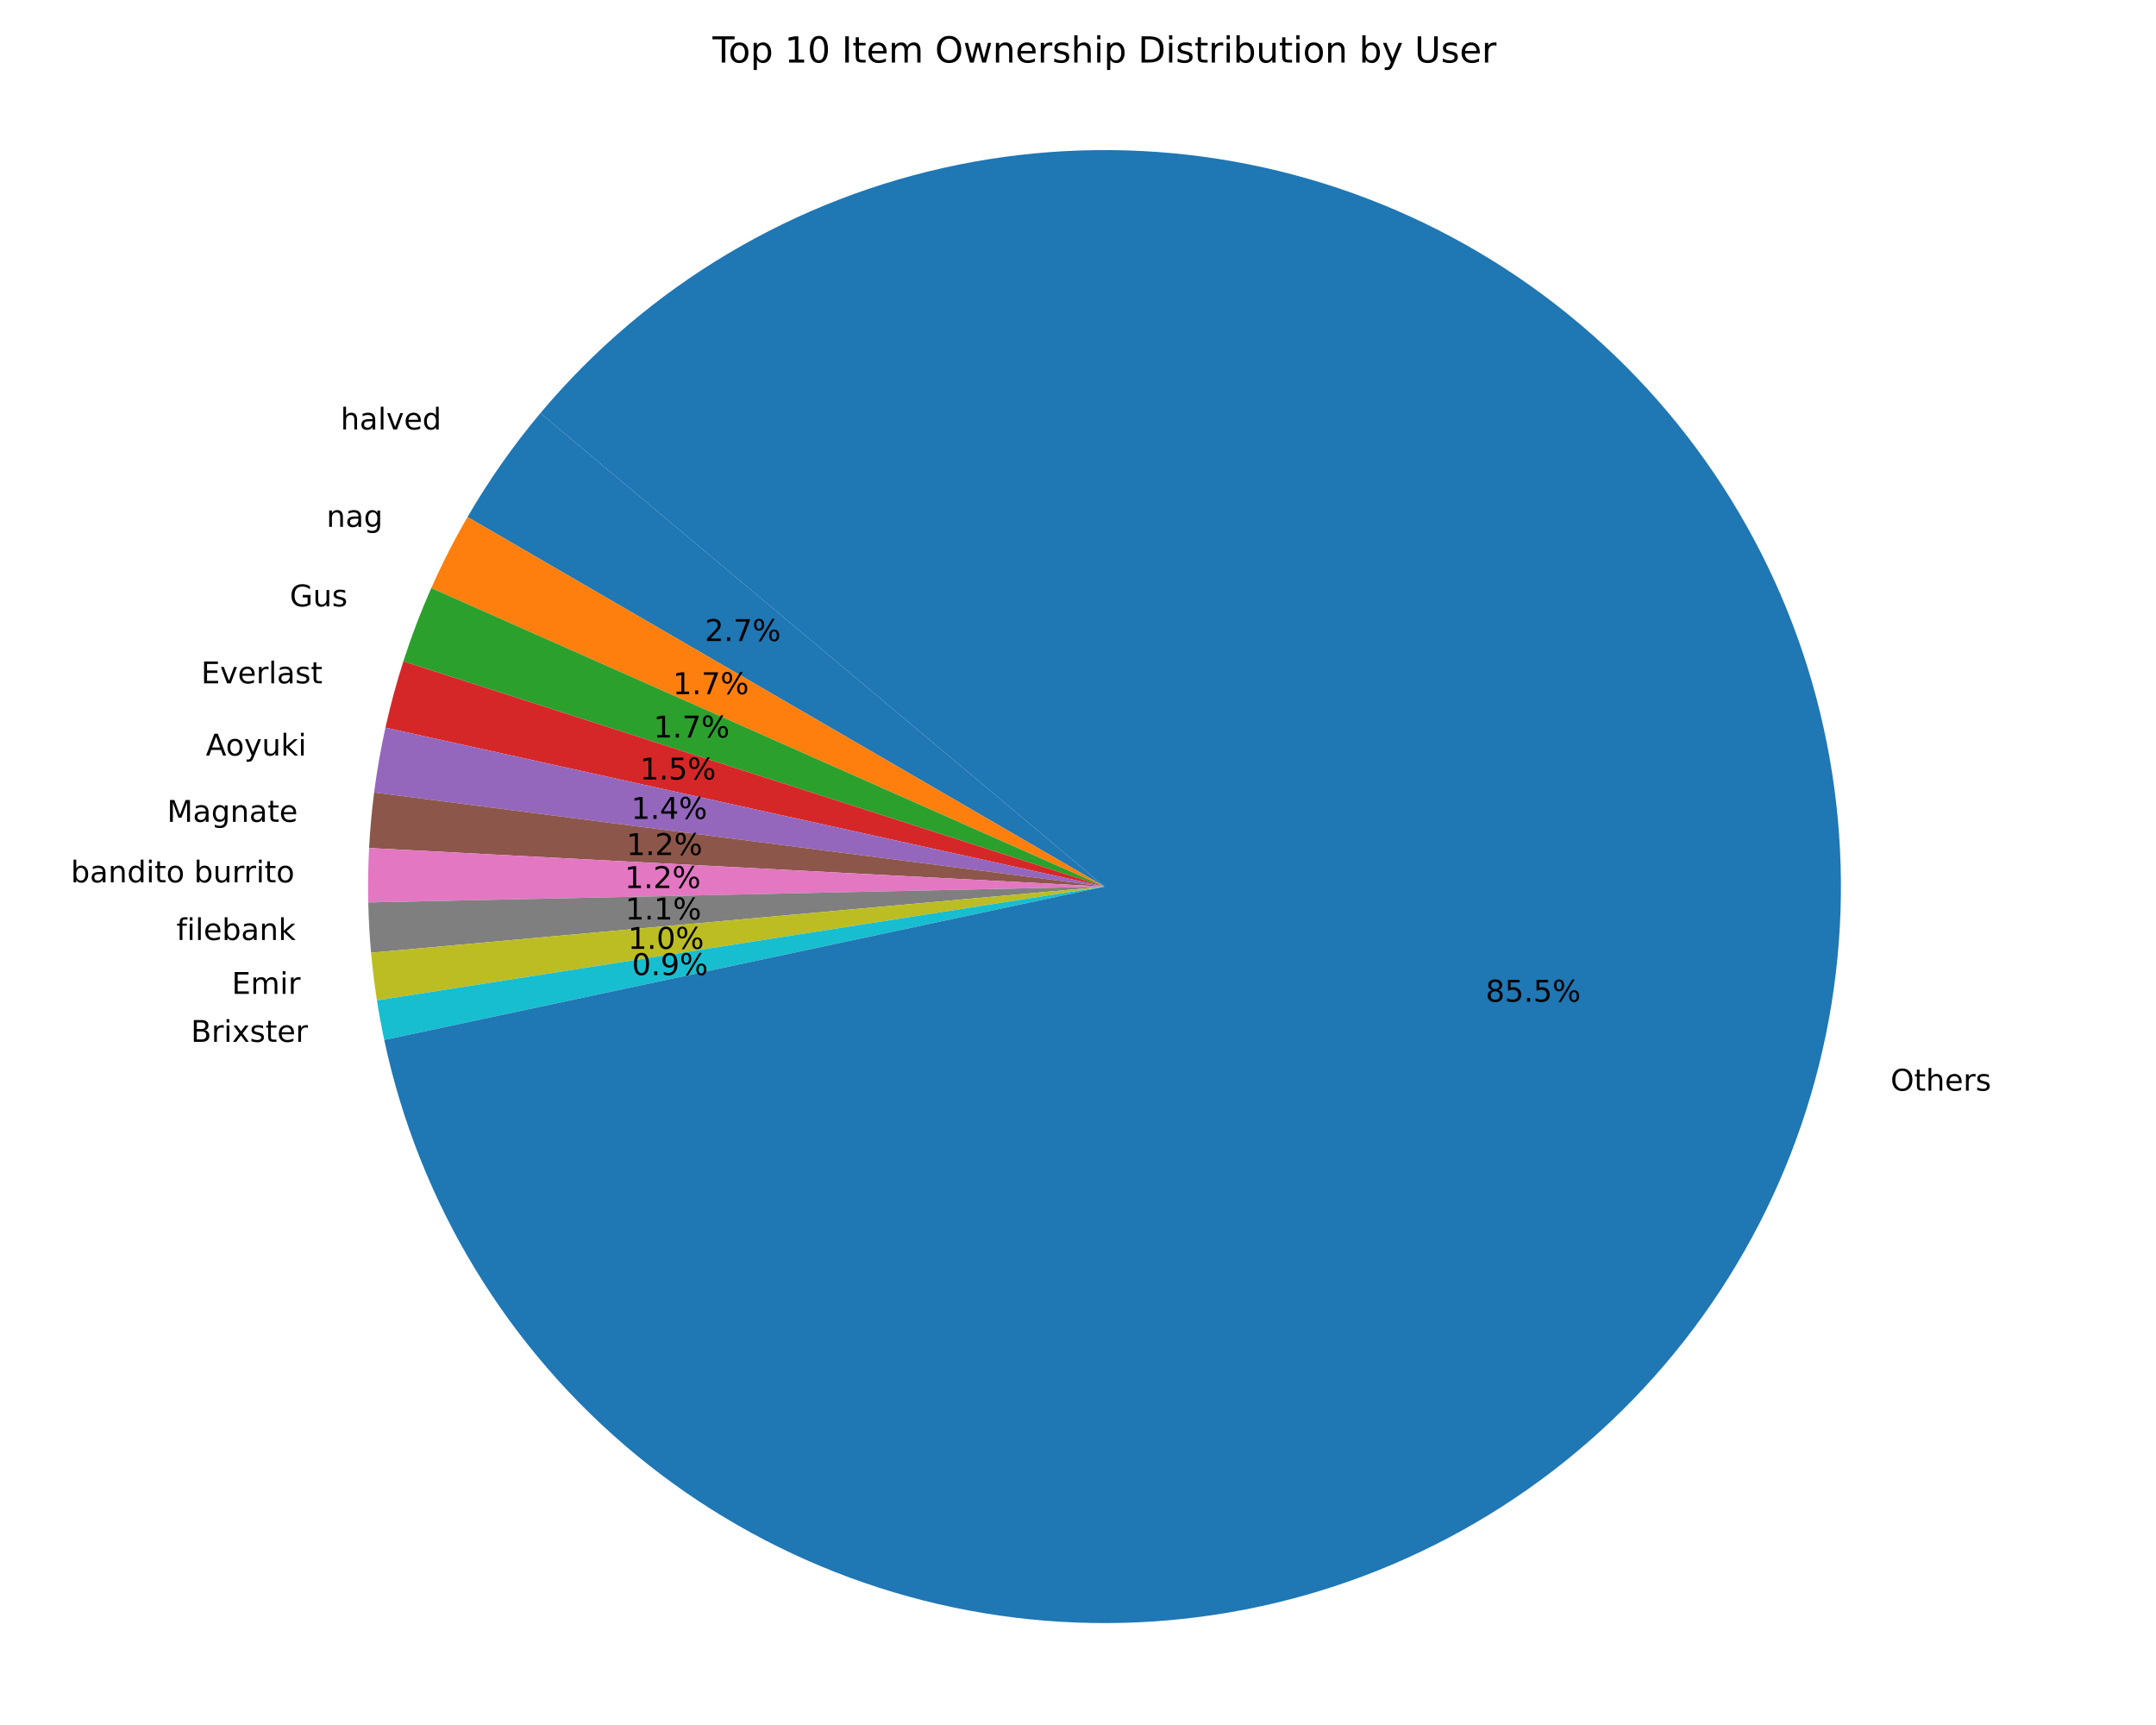
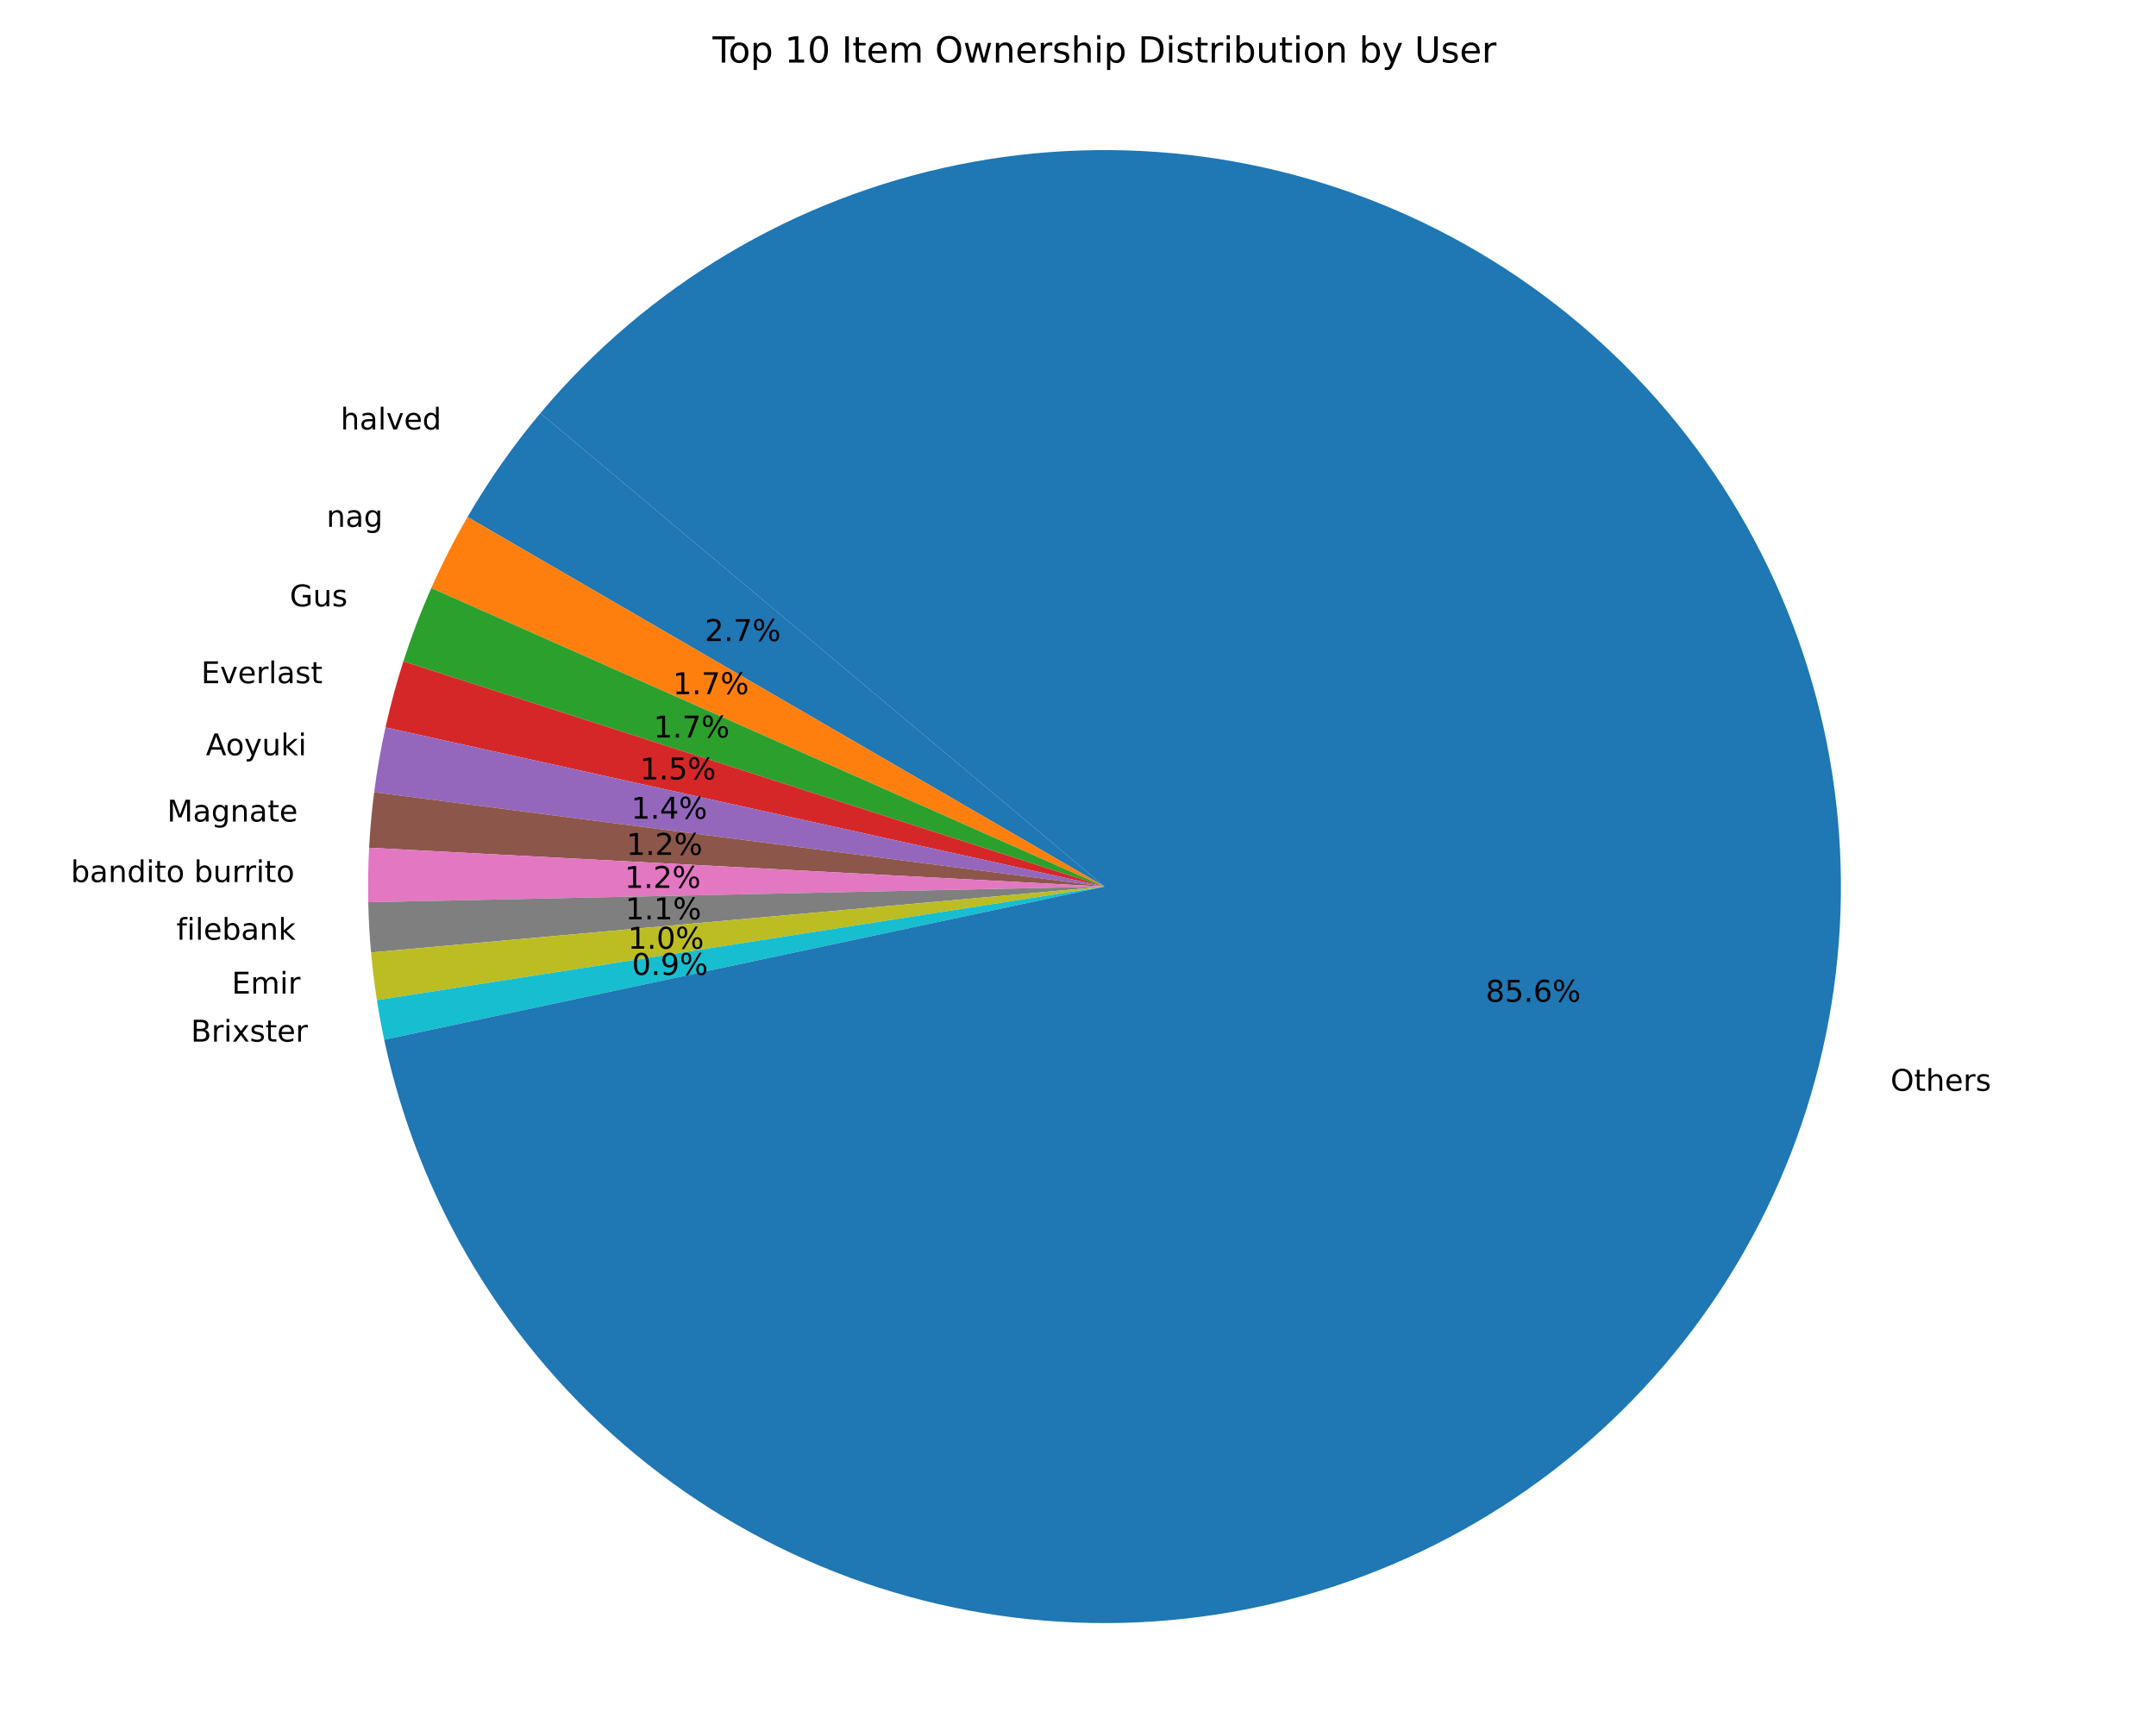
<svg xmlns="http://www.w3.org/2000/svg" xmlns:xlink="http://www.w3.org/1999/xlink" width="720pt" height="576pt" viewBox="0 0 720 576" version="1.1">
  <defs>
    <style type="text/css">*{stroke-linejoin: round; stroke-linecap: butt}</style>
  </defs>
  <g id="figure_1">
    <g id="patch_1">
      <path d="M 0 576  L 720 576  L 720 0  L 0 0  z " style="fill: #ffffff" />
    </g>
    <g id="axes_1">
      <g id="patch_2">
-         <path d="M 180.459 137.96  C 175.914 143.376 171.605 148.986 167.544 154.774  C 163.482 160.562 159.672 166.522 156.124 172.638  L 368.852 296.04  z " style="fill: #1f77b4" />
+         <path d="M 180.458 137.96  C 175.913 143.376 171.604 148.986 167.543 154.774  C 163.481 160.562 159.671 166.522 156.123 172.638  L 368.851 296.04  z " style="fill: #1f77b4" />
      </g>
      <g id="patch_3">
-         <path d="M 156.124 172.638  C 153.896 176.479 151.773 180.379 149.756 184.335  C 147.739 188.291 145.829 192.301 144.03 196.36  L 368.852 296.04  z " style="fill: #ff7f0e" />
+         <path d="M 156.123 172.638  C 153.895 176.479 151.772 180.379 149.755 184.335  C 147.738 188.291 145.828 192.301 144.029 196.36  L 368.851 296.04  z " style="fill: #ff7f0e" />
      </g>
      <g id="patch_4">
-         <path d="M 144.03 196.36  C 142.259 200.354 140.595 204.394 139.04 208.476  C 137.484 212.558 136.038 216.681 134.702 220.84  L 368.852 296.04  z " style="fill: #2ca02c" />
+         <path d="M 144.029 196.36  C 142.258 200.353 140.594 204.393 139.039 208.476  C 137.483 212.558 136.037 216.681 134.701 220.84  L 368.851 296.04  z " style="fill: #2ca02c" />
      </g>
      <g id="patch_5">
-         <path d="M 134.702 220.84  C 133.533 224.479 132.45 228.145 131.452 231.835  C 130.454 235.525 129.542 239.237 128.717 242.97  L 368.852 296.04  z " style="fill: #d62728" />
+         <path d="M 134.701 220.84  C 133.537 224.465 132.457 228.118 131.462 231.793  C 130.467 235.469 129.558 239.167 128.735 242.885  L 368.851 296.04  z " style="fill: #d62728" />
      </g>
      <g id="patch_6">
-         <path d="M 128.717 242.97  C 127.927 246.548 127.216 250.143 126.586 253.752  C 125.956 257.362 125.406 260.985 124.938 264.62  L 368.852 296.04  z " style="fill: #9467bd" />
+         <path d="M 128.735 242.885  C 127.943 246.463 127.231 250.058 126.6 253.667  C 125.968 257.277 125.418 260.9 124.948 264.534  L 368.851 296.04  z " style="fill: #9467bd" />
      </g>
      <g id="patch_7">
-         <path d="M 124.938 264.62  C 124.542 267.698 124.203 270.784 123.924 273.875  C 123.644 276.966 123.423 280.062 123.26 283.162  L 368.852 296.04  z " style="fill: #8c564b" />
+         <path d="M 124.948 264.534  C 124.551 267.612 124.211 270.698 123.93 273.789  C 123.65 276.88 123.427 279.976 123.264 283.076  L 368.851 296.04  z " style="fill: #8c564b" />
      </g>
      <g id="patch_8">
-         <path d="M 123.26 283.162  C 123.102 286.189 122.999 289.22 122.952 292.252  C 122.905 295.283 122.915 298.315 122.98 301.347  L 368.852 296.04  z " style="fill: #e377c2" />
+         <path d="M 123.264 283.076  C 123.104 286.103 123 289.134 122.952 292.165  C 122.905 295.197 122.913 298.229 122.977 301.26  L 368.851 296.04  z " style="fill: #e377c2" />
      </g>
      <g id="patch_9">
-         <path d="M 122.98 301.347  C 123.041 304.148 123.149 306.948 123.305 309.746  C 123.461 312.543 123.665 315.338 123.917 318.129  L 368.852 296.04  z " style="fill: #7f7f7f" />
+         <path d="M 122.977 301.26  C 123.037 304.062 123.144 306.862 123.299 309.66  C 123.454 312.457 123.657 315.252 123.908 318.043  L 368.851 296.04  z " style="fill: #7f7f7f" />
      </g>
      <g id="patch_10">
-         <path d="M 123.917 318.129  C 124.157 320.791 124.44 323.449 124.767 326.101  C 125.094 328.754 125.464 331.401 125.877 334.042  L 368.852 296.04  z " style="fill: #bcbd22" />
+         <path d="M 123.908 318.043  C 124.147 320.705 124.43 323.363 124.755 326.016  C 125.081 328.669 125.45 331.316 125.862 333.957  L 368.851 296.04  z " style="fill: #bcbd22" />
      </g>
      <g id="patch_11">
-         <path d="M 125.877 334.042  C 126.223 336.256 126.6 338.466 127.006 340.671  C 127.413 342.875 127.85 345.074 128.317 347.266  L 368.852 296.04  z " style="fill: #17becf" />
+         <path d="M 125.862 333.957  C 126.208 336.171 126.584 338.381 126.99 340.586  C 127.396 342.79 127.832 344.989 128.298 347.182  L 368.851 296.04  z " style="fill: #17becf" />
      </g>
      <g id="patch_12">
-         <path d="M 128.317 347.266  C 134.067 374.265 144.322 400.105 158.651 423.699  C 172.981 447.293 191.181 468.307 212.487 485.859  C 233.793 503.41 257.904 517.249 283.805 526.796  C 309.707 536.342 337.032 541.459 364.632 541.933  C 392.233 542.406 419.717 538.23 445.931 529.578  C 472.145 520.926 496.716 507.922 518.612 491.112  C 540.508 474.302 559.418 453.925 574.549 430.836  C 589.679 407.747 600.815 382.275 607.487 355.489  C 614.16 328.703 616.276 300.983 613.745 273.495  C 611.215 246.007 604.074 219.139 592.623 194.022  C 581.172 168.904 565.573 145.893 546.481 125.955  C 527.39 106.017 505.077 89.435 480.48 76.905  C 455.883 64.375 429.351 56.075 401.998 52.355  C 374.645 48.634 346.86 49.546 319.81 55.05  C 292.76 60.555 266.828 70.575 243.105 84.69  C 219.382 98.805 198.203 116.813 180.459 137.96  L 368.852 296.04  z " style="fill: #1f77b4" />
+         <path d="M 128.298 347.182  C 134.039 374.185 144.286 400.029 158.608 423.63  C 172.931 447.231 191.125 468.252 212.428 485.811  C 233.73 503.37 257.838 517.218 283.739 526.772  C 309.639 536.326 336.965 541.451 364.567 541.932  C 392.169 542.413 419.657 538.243 445.874 529.597  C 472.092 520.951 496.667 507.951 518.569 491.145  C 540.47 474.339 559.386 453.964 574.522 430.877  C 589.658 407.789 600.799 382.317 607.477 355.531  C 614.155 328.744 616.275 301.023 613.749 273.533  C 611.222 246.042 604.085 219.172 592.636 194.051  C 581.187 168.931 565.59 145.916 546.5 125.974  C 527.409 106.033 505.096 89.447 480.499 76.914  C 455.901 64.381 429.368 56.079 402.013 52.357  C 374.659 48.634 346.872 49.544 319.82 55.048  C 292.767 60.552 266.834 70.572 243.109 84.687  C 219.384 98.802 198.204 116.812 180.458 137.959  L 368.851 296.04  z " style="fill: #1f77b4" />
      </g>
      <g id="matplotlib.axis_1" />
      <g id="matplotlib.axis_2" />
      <g id="text_1">
-         <g transform="translate(113.7487 143.4068) scale(0.1 -0.1)">
+         <g transform="translate(113.7477 143.4066) scale(0.1 -0.1)">
          <defs>
            <path id="DejaVuSans-68" d="M 3513 2113  L 3513 0  L 2938 0  L 2938 2094  Q 2938 2591 2744 2837  Q 2550 3084 2163 3084  Q 1697 3084 1428 2787  Q 1159 2491 1159 1978  L 1159 0  L 581 0  L 581 4863  L 1159 4863  L 1159 2956  Q 1366 3272 1645 3428  Q 1925 3584 2291 3584  Q 2894 3584 3203 3211  Q 3513 2838 3513 2113  z " transform="scale(0.015625)" />
            <path id="DejaVuSans-61" d="M 2194 1759  Q 1497 1759 1228 1600  Q 959 1441 959 1056  Q 959 750 1161 570  Q 1363 391 1709 391  Q 2188 391 2477 730  Q 2766 1069 2766 1631  L 2766 1759  L 2194 1759  z M 3341 1997  L 3341 0  L 2766 0  L 2766 531  Q 2569 213 2275 61  Q 1981 -91 1556 -91  Q 1019 -91 701 211  Q 384 513 384 1019  Q 384 1609 779 1909  Q 1175 2209 1959 2209  L 2766 2209  L 2766 2266  Q 2766 2663 2505 2880  Q 2244 3097 1772 3097  Q 1472 3097 1187 3025  Q 903 2953 641 2809  L 641 3341  Q 956 3463 1253 3523  Q 1550 3584 1831 3584  Q 2591 3584 2966 3190  Q 3341 2797 3341 1997  z " transform="scale(0.015625)" />
            <path id="DejaVuSans-6c" d="M 603 4863  L 1178 4863  L 1178 0  L 603 0  L 603 4863  z " transform="scale(0.015625)" />
            <path id="DejaVuSans-76" d="M 191 3500  L 800 3500  L 1894 563  L 2988 3500  L 3597 3500  L 2284 0  L 1503 0  L 191 3500  z " transform="scale(0.015625)" />
            <path id="DejaVuSans-65" d="M 3597 1894  L 3597 1613  L 953 1613  Q 991 1019 1311 708  Q 1631 397 2203 397  Q 2534 397 2845 478  Q 3156 559 3463 722  L 3463 178  Q 3153 47 2828 -22  Q 2503 -91 2169 -91  Q 1331 -91 842 396  Q 353 884 353 1716  Q 353 2575 817 3079  Q 1281 3584 2069 3584  Q 2775 3584 3186 3129  Q 3597 2675 3597 1894  z M 3022 2063  Q 3016 2534 2758 2815  Q 2500 3097 2075 3097  Q 1594 3097 1305 2825  Q 1016 2553 972 2059  L 3022 2063  z " transform="scale(0.015625)" />
            <path id="DejaVuSans-64" d="M 2906 2969  L 2906 4863  L 3481 4863  L 3481 0  L 2906 0  L 2906 525  Q 2725 213 2448 61  Q 2172 -91 1784 -91  Q 1150 -91 751 415  Q 353 922 353 1747  Q 353 2572 751 3078  Q 1150 3584 1784 3584  Q 2172 3584 2448 3432  Q 2725 3281 2906 2969  z M 947 1747  Q 947 1113 1208 752  Q 1469 391 1925 391  Q 2381 391 2643 752  Q 2906 1113 2906 1747  Q 2906 2381 2643 2742  Q 2381 3103 1925 3103  Q 1469 3103 1208 2742  Q 947 2381 947 1747  z " transform="scale(0.015625)" />
          </defs>
          <use xlink:href="#DejaVuSans-68" />
          <use xlink:href="#DejaVuSans-61" transform="translate(63.37891 0)" />
          <use xlink:href="#DejaVuSans-6c" transform="translate(124.6582 0)" />
          <use xlink:href="#DejaVuSans-76" transform="translate(152.4414 0)" />
          <use xlink:href="#DejaVuSans-65" transform="translate(211.6211 0)" />
          <use xlink:href="#DejaVuSans-64" transform="translate(273.1445 0)" />
        </g>
      </g>
      <g id="text_2">
-         <g transform="translate(235.3646 214.0398) scale(0.1 -0.1)">
+         <g transform="translate(235.3637 214.0397) scale(0.1 -0.1)">
          <defs>
            <path id="DejaVuSans-32" d="M 1228 531  L 3431 531  L 3431 0  L 469 0  L 469 531  Q 828 903 1448 1529  Q 2069 2156 2228 2338  Q 2531 2678 2651 2914  Q 2772 3150 2772 3378  Q 2772 3750 2511 3984  Q 2250 4219 1831 4219  Q 1534 4219 1204 4116  Q 875 4013 500 3803  L 500 4441  Q 881 4594 1212 4672  Q 1544 4750 1819 4750  Q 2544 4750 2975 4387  Q 3406 4025 3406 3419  Q 3406 3131 3298 2873  Q 3191 2616 2906 2266  Q 2828 2175 2409 1742  Q 1991 1309 1228 531  z " transform="scale(0.015625)" />
            <path id="DejaVuSans-2e" d="M 684 794  L 1344 794  L 1344 0  L 684 0  L 684 794  z " transform="scale(0.015625)" />
            <path id="DejaVuSans-37" d="M 525 4666  L 3525 4666  L 3525 4397  L 1831 0  L 1172 0  L 2766 4134  L 525 4134  L 525 4666  z " transform="scale(0.015625)" />
            <path id="DejaVuSans-25" d="M 4653 2053  Q 4381 2053 4226 1822  Q 4072 1591 4072 1178  Q 4072 772 4226 539  Q 4381 306 4653 306  Q 4919 306 5073 539  Q 5228 772 5228 1178  Q 5228 1588 5073 1820  Q 4919 2053 4653 2053  z M 4653 2450  Q 5147 2450 5437 2106  Q 5728 1763 5728 1178  Q 5728 594 5436 251  Q 5144 -91 4653 -91  Q 4153 -91 3862 251  Q 3572 594 3572 1178  Q 3572 1766 3864 2108  Q 4156 2450 4653 2450  z M 1428 4353  Q 1159 4353 1004 4120  Q 850 3888 850 3481  Q 850 3069 1003 2837  Q 1156 2606 1428 2606  Q 1700 2606 1854 2837  Q 2009 3069 2009 3481  Q 2009 3884 1853 4118  Q 1697 4353 1428 4353  z M 4250 4750  L 4750 4750  L 1831 -91  L 1331 -91  L 4250 4750  z M 1428 4750  Q 1922 4750 2215 4408  Q 2509 4066 2509 3481  Q 2509 2891 2217 2550  Q 1925 2209 1428 2209  Q 931 2209 642 2551  Q 353 2894 353 3481  Q 353 4063 643 4406  Q 934 4750 1428 4750  z " transform="scale(0.015625)" />
          </defs>
          <use xlink:href="#DejaVuSans-32" />
          <use xlink:href="#DejaVuSans-2e" transform="translate(63.62305 0)" />
          <use xlink:href="#DejaVuSans-37" transform="translate(95.41016 0)" />
          <use xlink:href="#DejaVuSans-25" transform="translate(159.0332 0)" />
        </g>
      </g>
      <g id="text_3">
-         <g transform="translate(109.032 175.9242) scale(0.1 -0.1)">
+         <g transform="translate(109.0309 175.924) scale(0.1 -0.1)">
          <defs>
            <path id="DejaVuSans-6e" d="M 3513 2113  L 3513 0  L 2938 0  L 2938 2094  Q 2938 2591 2744 2837  Q 2550 3084 2163 3084  Q 1697 3084 1428 2787  Q 1159 2491 1159 1978  L 1159 0  L 581 0  L 581 3500  L 1159 3500  L 1159 2956  Q 1366 3272 1645 3428  Q 1925 3584 2291 3584  Q 2894 3584 3203 3211  Q 3513 2838 3513 2113  z " transform="scale(0.015625)" />
            <path id="DejaVuSans-67" d="M 2906 1791  Q 2906 2416 2648 2759  Q 2391 3103 1925 3103  Q 1463 3103 1205 2759  Q 947 2416 947 1791  Q 947 1169 1205 825  Q 1463 481 1925 481  Q 2391 481 2648 825  Q 2906 1169 2906 1791  z M 3481 434  Q 3481 -459 3084 -895  Q 2688 -1331 1869 -1331  Q 1566 -1331 1297 -1286  Q 1028 -1241 775 -1147  L 775 -588  Q 1028 -725 1275 -790  Q 1522 -856 1778 -856  Q 2344 -856 2625 -561  Q 2906 -266 2906 331  L 2906 616  Q 2728 306 2450 153  Q 2172 0 1784 0  Q 1141 0 747 490  Q 353 981 353 1791  Q 353 2603 747 3093  Q 1141 3584 1784 3584  Q 2172 3584 2450 3431  Q 2728 3278 2906 2969  L 2906 3500  L 3481 3500  L 3481 434  z " transform="scale(0.015625)" />
          </defs>
          <use xlink:href="#DejaVuSans-6e" />
          <use xlink:href="#DejaVuSans-61" transform="translate(63.37891 0)" />
          <use xlink:href="#DejaVuSans-67" transform="translate(124.6582 0)" />
        </g>
      </g>
      <g id="text_4">
-         <g transform="translate(224.6918 231.7766) scale(0.1 -0.1)">
+         <g transform="translate(224.691 231.7764) scale(0.1 -0.1)">
          <defs>
            <path id="DejaVuSans-31" d="M 794 531  L 1825 531  L 1825 4091  L 703 3866  L 703 4441  L 1819 4666  L 2450 4666  L 2450 531  L 3481 531  L 3481 0  L 794 0  L 794 531  z " transform="scale(0.015625)" />
          </defs>
          <use xlink:href="#DejaVuSans-31" />
          <use xlink:href="#DejaVuSans-2e" transform="translate(63.62305 0)" />
          <use xlink:href="#DejaVuSans-37" transform="translate(95.41016 0)" />
          <use xlink:href="#DejaVuSans-25" transform="translate(159.0332 0)" />
        </g>
      </g>
      <g id="text_5">
-         <g transform="translate(96.76328 202.4787) scale(0.1 -0.1)">
+         <g transform="translate(96.76222 202.4785) scale(0.1 -0.1)">
          <defs>
            <path id="DejaVuSans-47" d="M 3809 666  L 3809 1919  L 2778 1919  L 2778 2438  L 4434 2438  L 4434 434  Q 4069 175 3628 42  Q 3188 -91 2688 -91  Q 1594 -91 976 548  Q 359 1188 359 2328  Q 359 3472 976 4111  Q 1594 4750 2688 4750  Q 3144 4750 3555 4637  Q 3966 4525 4313 4306  L 4313 3634  Q 3963 3931 3569 4081  Q 3175 4231 2741 4231  Q 1884 4231 1454 3753  Q 1025 3275 1025 2328  Q 1025 1384 1454 906  Q 1884 428 2741 428  Q 3075 428 3337 486  Q 3600 544 3809 666  z " transform="scale(0.015625)" />
            <path id="DejaVuSans-75" d="M 544 1381  L 544 3500  L 1119 3500  L 1119 1403  Q 1119 906 1312 657  Q 1506 409 1894 409  Q 2359 409 2629 706  Q 2900 1003 2900 1516  L 2900 3500  L 3475 3500  L 3475 0  L 2900 0  L 2900 538  Q 2691 219 2414 64  Q 2138 -91 1772 -91  Q 1169 -91 856 284  Q 544 659 544 1381  z M 1991 3584  L 1991 3584  z " transform="scale(0.015625)" />
            <path id="DejaVuSans-73" d="M 2834 3397  L 2834 2853  Q 2591 2978 2328 3040  Q 2066 3103 1784 3103  Q 1356 3103 1142 2972  Q 928 2841 928 2578  Q 928 2378 1081 2264  Q 1234 2150 1697 2047  L 1894 2003  Q 2506 1872 2764 1633  Q 3022 1394 3022 966  Q 3022 478 2636 193  Q 2250 -91 1575 -91  Q 1294 -91 989 -36  Q 684 19 347 128  L 347 722  Q 666 556 975 473  Q 1284 391 1588 391  Q 1994 391 2212 530  Q 2431 669 2431 922  Q 2431 1156 2273 1281  Q 2116 1406 1581 1522  L 1381 1569  Q 847 1681 609 1914  Q 372 2147 372 2553  Q 372 3047 722 3315  Q 1072 3584 1716 3584  Q 2034 3584 2315 3537  Q 2597 3491 2834 3397  z " transform="scale(0.015625)" />
          </defs>
          <use xlink:href="#DejaVuSans-47" />
          <use xlink:href="#DejaVuSans-75" transform="translate(77.49023 0)" />
          <use xlink:href="#DejaVuSans-73" transform="translate(140.8691 0)" />
        </g>
      </g>
      <g id="text_6">
-         <g transform="translate(218.2623 246.2608) scale(0.1 -0.1)">
+         <g transform="translate(218.2614 246.2607) scale(0.1 -0.1)">
          <use xlink:href="#DejaVuSans-31" />
          <use xlink:href="#DejaVuSans-2e" transform="translate(63.62305 0)" />
          <use xlink:href="#DejaVuSans-37" transform="translate(95.41016 0)" />
          <use xlink:href="#DejaVuSans-25" transform="translate(159.0332 0)" />
        </g>
      </g>
      <g id="text_7">
-         <g transform="translate(67.17425 228.1739) scale(0.1 -0.1)">
+         <g transform="translate(67.18556 228.1281) scale(0.1 -0.1)">
          <defs>
            <path id="DejaVuSans-45" d="M 628 4666  L 3578 4666  L 3578 4134  L 1259 4134  L 1259 2753  L 3481 2753  L 3481 2222  L 1259 2222  L 1259 531  L 3634 531  L 3634 0  L 628 0  L 628 4666  z " transform="scale(0.015625)" />
            <path id="DejaVuSans-72" d="M 2631 2963  Q 2534 3019 2420 3045  Q 2306 3072 2169 3072  Q 1681 3072 1420 2755  Q 1159 2438 1159 1844  L 1159 0  L 581 0  L 581 3500  L 1159 3500  L 1159 2956  Q 1341 3275 1631 3429  Q 1922 3584 2338 3584  Q 2397 3584 2469 3576  Q 2541 3569 2628 3553  L 2631 2963  z " transform="scale(0.015625)" />
            <path id="DejaVuSans-74" d="M 1172 4494  L 1172 3500  L 2356 3500  L 2356 3053  L 1172 3053  L 1172 1153  Q 1172 725 1289 603  Q 1406 481 1766 481  L 2356 481  L 2356 0  L 1766 0  Q 1100 0 847 248  Q 594 497 594 1153  L 594 3053  L 172 3053  L 172 3500  L 594 3500  L 594 4494  L 1172 4494  z " transform="scale(0.015625)" />
          </defs>
          <use xlink:href="#DejaVuSans-45" />
          <use xlink:href="#DejaVuSans-76" transform="translate(63.18359 0)" />
          <use xlink:href="#DejaVuSans-65" transform="translate(122.3633 0)" />
          <use xlink:href="#DejaVuSans-72" transform="translate(183.8867 0)" />
          <use xlink:href="#DejaVuSans-6c" transform="translate(225 0)" />
          <use xlink:href="#DejaVuSans-61" transform="translate(252.7832 0)" />
          <use xlink:href="#DejaVuSans-73" transform="translate(314.0625 0)" />
          <use xlink:href="#DejaVuSans-74" transform="translate(366.1621 0)" />
        </g>
      </g>
      <g id="text_8">
-         <g transform="translate(213.7095 260.2764) scale(0.1 -0.1)">
+         <g transform="translate(213.7154 260.2514) scale(0.1 -0.1)">
          <defs>
            <path id="DejaVuSans-35" d="M 691 4666  L 3169 4666  L 3169 4134  L 1269 4134  L 1269 2991  Q 1406 3038 1543 3061  Q 1681 3084 1819 3084  Q 2600 3084 3056 2656  Q 3513 2228 3513 1497  Q 3513 744 3044 326  Q 2575 -91 1722 -91  Q 1428 -91 1123 -41  Q 819 9 494 109  L 494 744  Q 775 591 1075 516  Q 1375 441 1709 441  Q 2250 441 2565 725  Q 2881 1009 2881 1497  Q 2881 1984 2565 2268  Q 2250 2553 1709 2553  Q 1456 2553 1204 2497  Q 953 2441 691 2322  L 691 4666  z " transform="scale(0.015625)" />
          </defs>
          <use xlink:href="#DejaVuSans-31" />
          <use xlink:href="#DejaVuSans-2e" transform="translate(63.62305 0)" />
          <use xlink:href="#DejaVuSans-35" transform="translate(95.41016 0)" />
          <use xlink:href="#DejaVuSans-25" transform="translate(159.0332 0)" />
        </g>
      </g>
      <g id="text_9">
-         <g transform="translate(68.74983 252.2831) scale(0.1 -0.1)">
+         <g transform="translate(68.76507 252.1896) scale(0.1 -0.1)">
          <defs>
            <path id="DejaVuSans-41" d="M 2188 4044  L 1331 1722  L 3047 1722  L 2188 4044  z M 1831 4666  L 2547 4666  L 4325 0  L 3669 0  L 3244 1197  L 1141 1197  L 716 0  L 50 0  L 1831 4666  z " transform="scale(0.015625)" />
            <path id="DejaVuSans-6f" d="M 1959 3097  Q 1497 3097 1228 2736  Q 959 2375 959 1747  Q 959 1119 1226 758  Q 1494 397 1959 397  Q 2419 397 2687 759  Q 2956 1122 2956 1747  Q 2956 2369 2687 2733  Q 2419 3097 1959 3097  z M 1959 3584  Q 2709 3584 3137 3096  Q 3566 2609 3566 1747  Q 3566 888 3137 398  Q 2709 -91 1959 -91  Q 1206 -91 779 398  Q 353 888 353 1747  Q 353 2609 779 3096  Q 1206 3584 1959 3584  z " transform="scale(0.015625)" />
            <path id="DejaVuSans-79" d="M 2059 -325  Q 1816 -950 1584 -1140  Q 1353 -1331 966 -1331  L 506 -1331  L 506 -850  L 844 -850  Q 1081 -850 1212 -737  Q 1344 -625 1503 -206  L 1606 56  L 191 3500  L 800 3500  L 1894 763  L 2988 3500  L 3597 3500  L 2059 -325  z " transform="scale(0.015625)" />
            <path id="DejaVuSans-6b" d="M 581 4863  L 1159 4863  L 1159 1991  L 2875 3500  L 3609 3500  L 1753 1863  L 3688 0  L 2938 0  L 1159 1709  L 1159 0  L 581 0  L 581 4863  z " transform="scale(0.015625)" />
            <path id="DejaVuSans-69" d="M 603 3500  L 1178 3500  L 1178 0  L 603 0  L 603 3500  z M 603 4863  L 1178 4863  L 1178 4134  L 603 4134  L 603 4863  z " transform="scale(0.015625)" />
          </defs>
          <use xlink:href="#DejaVuSans-41" />
          <use xlink:href="#DejaVuSans-6f" transform="translate(66.6582 0)" />
          <use xlink:href="#DejaVuSans-79" transform="translate(127.8398 0)" />
          <use xlink:href="#DejaVuSans-75" transform="translate(187.0195 0)" />
          <use xlink:href="#DejaVuSans-6b" transform="translate(250.3984 0)" />
          <use xlink:href="#DejaVuSans-69" transform="translate(308.3086 0)" />
        </g>
      </g>
      <g id="text_10">
-         <g transform="translate(210.7899 273.4268) scale(0.1 -0.1)">
+         <g transform="translate(210.7979 273.3758) scale(0.1 -0.1)">
          <defs>
            <path id="DejaVuSans-34" d="M 2419 4116  L 825 1625  L 2419 1625  L 2419 4116  z M 2253 4666  L 3047 4666  L 3047 1625  L 3713 1625  L 3713 1100  L 3047 1100  L 3047 0  L 2419 0  L 2419 1100  L 313 1100  L 313 1709  L 2253 4666  z " transform="scale(0.015625)" />
          </defs>
          <use xlink:href="#DejaVuSans-31" />
          <use xlink:href="#DejaVuSans-2e" transform="translate(63.62305 0)" />
          <use xlink:href="#DejaVuSans-34" transform="translate(95.41016 0)" />
          <use xlink:href="#DejaVuSans-25" transform="translate(159.0332 0)" />
        </g>
      </g>
      <g id="text_11">
-         <g transform="translate(55.78718 274.4176) scale(0.1 -0.1)">
+         <g transform="translate(55.79466 274.3232) scale(0.1 -0.1)">
          <defs>
            <path id="DejaVuSans-4d" d="M 628 4666  L 1569 4666  L 2759 1491  L 3956 4666  L 4897 4666  L 4897 0  L 4281 0  L 4281 4097  L 3078 897  L 2444 897  L 1241 4097  L 1241 0  L 628 0  L 628 4666  z " transform="scale(0.015625)" />
          </defs>
          <use xlink:href="#DejaVuSans-4d" />
          <use xlink:href="#DejaVuSans-61" transform="translate(86.2793 0)" />
          <use xlink:href="#DejaVuSans-67" transform="translate(147.5586 0)" />
          <use xlink:href="#DejaVuSans-6e" transform="translate(211.0352 0)" />
          <use xlink:href="#DejaVuSans-61" transform="translate(274.4141 0)" />
          <use xlink:href="#DejaVuSans-74" transform="translate(335.6934 0)" />
          <use xlink:href="#DejaVuSans-65" transform="translate(374.9023 0)" />
        </g>
      </g>
      <g id="text_12">
-         <g transform="translate(209.1926 285.5002) scale(0.1 -0.1)">
+         <g transform="translate(209.1964 285.4487) scale(0.1 -0.1)">
          <use xlink:href="#DejaVuSans-31" />
          <use xlink:href="#DejaVuSans-2e" transform="translate(63.62305 0)" />
          <use xlink:href="#DejaVuSans-32" transform="translate(95.41016 0)" />
          <use xlink:href="#DejaVuSans-25" transform="translate(159.0332 0)" />
        </g>
      </g>
      <g id="text_13">
-         <g transform="translate(23.65424 294.632) scale(0.1 -0.1)">
+         <g transform="translate(23.65463 294.5372) scale(0.1 -0.1)">
          <defs>
            <path id="DejaVuSans-62" d="M 3116 1747  Q 3116 2381 2855 2742  Q 2594 3103 2138 3103  Q 1681 3103 1420 2742  Q 1159 2381 1159 1747  Q 1159 1113 1420 752  Q 1681 391 2138 391  Q 2594 391 2855 752  Q 3116 1113 3116 1747  z M 1159 2969  Q 1341 3281 1617 3432  Q 1894 3584 2278 3584  Q 2916 3584 3314 3078  Q 3713 2572 3713 1747  Q 3713 922 3314 415  Q 2916 -91 2278 -91  Q 1894 -91 1617 61  Q 1341 213 1159 525  L 1159 0  L 581 0  L 581 4863  L 1159 4863  L 1159 2969  z " transform="scale(0.015625)" />
            <path id="DejaVuSans-20" transform="scale(0.015625)" />
          </defs>
          <use xlink:href="#DejaVuSans-62" />
          <use xlink:href="#DejaVuSans-61" transform="translate(63.47656 0)" />
          <use xlink:href="#DejaVuSans-6e" transform="translate(124.7559 0)" />
          <use xlink:href="#DejaVuSans-64" transform="translate(188.1348 0)" />
          <use xlink:href="#DejaVuSans-69" transform="translate(251.6113 0)" />
          <use xlink:href="#DejaVuSans-74" transform="translate(279.3945 0)" />
          <use xlink:href="#DejaVuSans-6f" transform="translate(318.6035 0)" />
          <use xlink:href="#DejaVuSans-20" transform="translate(379.7852 0)" />
          <use xlink:href="#DejaVuSans-62" transform="translate(411.5723 0)" />
          <use xlink:href="#DejaVuSans-75" transform="translate(475.0488 0)" />
          <use xlink:href="#DejaVuSans-72" transform="translate(538.4277 0)" />
          <use xlink:href="#DejaVuSans-72" transform="translate(577.791 0)" />
          <use xlink:href="#DejaVuSans-69" transform="translate(618.9043 0)" />
          <use xlink:href="#DejaVuSans-74" transform="translate(646.6875 0)" />
          <use xlink:href="#DejaVuSans-6f" transform="translate(685.8965 0)" />
        </g>
      </g>
      <g id="text_14">
-         <g transform="translate(208.6096 296.5263) scale(0.1 -0.1)">
+         <g transform="translate(208.6096 296.4746) scale(0.1 -0.1)">
          <use xlink:href="#DejaVuSans-31" />
          <use xlink:href="#DejaVuSans-2e" transform="translate(63.62305 0)" />
          <use xlink:href="#DejaVuSans-32" transform="translate(95.41016 0)" />
          <use xlink:href="#DejaVuSans-25" transform="translate(159.0332 0)" />
        </g>
      </g>
      <g id="text_15">
-         <g transform="translate(58.91601 313.8758) scale(0.1 -0.1)">
+         <g transform="translate(58.90966 313.7811) scale(0.1 -0.1)">
          <defs>
            <path id="DejaVuSans-66" d="M 2375 4863  L 2375 4384  L 1825 4384  Q 1516 4384 1395 4259  Q 1275 4134 1275 3809  L 1275 3500  L 2222 3500  L 2222 3053  L 1275 3053  L 1275 0  L 697 0  L 697 3053  L 147 3053  L 147 3500  L 697 3500  L 697 3744  Q 697 4328 969 4595  Q 1241 4863 1831 4863  L 2375 4863  z " transform="scale(0.015625)" />
          </defs>
          <use xlink:href="#DejaVuSans-66" />
          <use xlink:href="#DejaVuSans-69" transform="translate(35.20508 0)" />
          <use xlink:href="#DejaVuSans-6c" transform="translate(62.98828 0)" />
          <use xlink:href="#DejaVuSans-65" transform="translate(90.77148 0)" />
          <use xlink:href="#DejaVuSans-62" transform="translate(152.2949 0)" />
          <use xlink:href="#DejaVuSans-61" transform="translate(215.7715 0)" />
          <use xlink:href="#DejaVuSans-6e" transform="translate(277.0508 0)" />
          <use xlink:href="#DejaVuSans-6b" transform="translate(340.4297 0)" />
        </g>
      </g>
      <g id="text_16">
-         <g transform="translate(208.8214 307.0229) scale(0.1 -0.1)">
+         <g transform="translate(208.8177 306.9712) scale(0.1 -0.1)">
          <use xlink:href="#DejaVuSans-31" />
          <use xlink:href="#DejaVuSans-2e" transform="translate(63.62305 0)" />
          <use xlink:href="#DejaVuSans-31" transform="translate(95.41016 0)" />
          <use xlink:href="#DejaVuSans-25" transform="translate(159.0332 0)" />
        </g>
      </g>
      <g id="text_17">
-         <g transform="translate(77.41014 331.8669) scale(0.1 -0.1)">
+         <g transform="translate(77.39748 331.7728) scale(0.1 -0.1)">
          <defs>
            <path id="DejaVuSans-6d" d="M 3328 2828  Q 3544 3216 3844 3400  Q 4144 3584 4550 3584  Q 5097 3584 5394 3201  Q 5691 2819 5691 2113  L 5691 0  L 5113 0  L 5113 2094  Q 5113 2597 4934 2840  Q 4756 3084 4391 3084  Q 3944 3084 3684 2787  Q 3425 2491 3425 1978  L 3425 0  L 2847 0  L 2847 2094  Q 2847 2600 2669 2842  Q 2491 3084 2119 3084  Q 1678 3084 1418 2786  Q 1159 2488 1159 1978  L 1159 0  L 581 0  L 581 3500  L 1159 3500  L 1159 2956  Q 1356 3278 1631 3431  Q 1906 3584 2284 3584  Q 2666 3584 2933 3390  Q 3200 3197 3328 2828  z " transform="scale(0.015625)" />
          </defs>
          <use xlink:href="#DejaVuSans-45" />
          <use xlink:href="#DejaVuSans-6d" transform="translate(63.18359 0)" />
          <use xlink:href="#DejaVuSans-69" transform="translate(160.5957 0)" />
          <use xlink:href="#DejaVuSans-72" transform="translate(188.3789 0)" />
        </g>
      </g>
      <g id="text_18">
-         <g transform="translate(209.6986 316.8362) scale(0.1 -0.1)">
+         <g transform="translate(209.6915 316.7849) scale(0.1 -0.1)">
          <defs>
            <path id="DejaVuSans-30" d="M 2034 4250  Q 1547 4250 1301 3770  Q 1056 3291 1056 2328  Q 1056 1369 1301 889  Q 1547 409 2034 409  Q 2525 409 2770 889  Q 3016 1369 3016 2328  Q 3016 3291 2770 3770  Q 2525 4250 2034 4250  z M 2034 4750  Q 2819 4750 3233 4129  Q 3647 3509 3647 2328  Q 3647 1150 3233 529  Q 2819 -91 2034 -91  Q 1250 -91 836 529  Q 422 1150 422 2328  Q 422 3509 836 4129  Q 1250 4750 2034 4750  z " transform="scale(0.015625)" />
          </defs>
          <use xlink:href="#DejaVuSans-31" />
          <use xlink:href="#DejaVuSans-2e" transform="translate(63.62305 0)" />
          <use xlink:href="#DejaVuSans-30" transform="translate(95.41016 0)" />
          <use xlink:href="#DejaVuSans-25" transform="translate(159.0332 0)" />
        </g>
      </g>
      <g id="text_19">
-         <g transform="translate(63.75947 347.8931) scale(0.1 -0.1)">
+         <g transform="translate(63.74119 347.7999) scale(0.1 -0.1)">
          <defs>
            <path id="DejaVuSans-42" d="M 1259 2228  L 1259 519  L 2272 519  Q 2781 519 3026 730  Q 3272 941 3272 1375  Q 3272 1813 3026 2020  Q 2781 2228 2272 2228  L 1259 2228  z M 1259 4147  L 1259 2741  L 2194 2741  Q 2656 2741 2882 2914  Q 3109 3088 3109 3444  Q 3109 3797 2882 3972  Q 2656 4147 2194 4147  L 1259 4147  z M 628 4666  L 2241 4666  Q 2963 4666 3353 4366  Q 3744 4066 3744 3513  Q 3744 3084 3544 2831  Q 3344 2578 2956 2516  Q 3422 2416 3680 2098  Q 3938 1781 3938 1306  Q 3938 681 3513 340  Q 3088 0 2303 0  L 628 0  L 628 4666  z " transform="scale(0.015625)" />
            <path id="DejaVuSans-78" d="M 3513 3500  L 2247 1797  L 3578 0  L 2900 0  L 1881 1375  L 863 0  L 184 0  L 1544 1831  L 300 3500  L 978 3500  L 1906 2253  L 2834 3500  L 3513 3500  z " transform="scale(0.015625)" />
          </defs>
          <use xlink:href="#DejaVuSans-42" />
          <use xlink:href="#DejaVuSans-72" transform="translate(68.60352 0)" />
          <use xlink:href="#DejaVuSans-69" transform="translate(109.7168 0)" />
          <use xlink:href="#DejaVuSans-78" transform="translate(137.5 0)" />
          <use xlink:href="#DejaVuSans-73" transform="translate(196.6797 0)" />
          <use xlink:href="#DejaVuSans-74" transform="translate(248.7793 0)" />
          <use xlink:href="#DejaVuSans-65" transform="translate(287.9883 0)" />
          <use xlink:href="#DejaVuSans-72" transform="translate(349.5117 0)" />
        </g>
      </g>
      <g id="text_20">
-         <g transform="translate(211.0423 325.5778) scale(0.1 -0.1)">
+         <g transform="translate(211.0321 325.5269) scale(0.1 -0.1)">
          <defs>
            <path id="DejaVuSans-39" d="M 703 97  L 703 672  Q 941 559 1184 500  Q 1428 441 1663 441  Q 2288 441 2617 861  Q 2947 1281 2994 2138  Q 2813 1869 2534 1725  Q 2256 1581 1919 1581  Q 1219 1581 811 2004  Q 403 2428 403 3163  Q 403 3881 828 4315  Q 1253 4750 1959 4750  Q 2769 4750 3195 4129  Q 3622 3509 3622 2328  Q 3622 1225 3098 567  Q 2575 -91 1691 -91  Q 1453 -91 1209 -44  Q 966 3 703 97  z M 1959 2075  Q 2384 2075 2632 2365  Q 2881 2656 2881 3163  Q 2881 3666 2632 3958  Q 2384 4250 1959 4250  Q 1534 4250 1286 3958  Q 1038 3666 1038 3163  Q 1038 2656 1286 2365  Q 1534 2075 1959 2075  z " transform="scale(0.015625)" />
          </defs>
          <use xlink:href="#DejaVuSans-30" />
          <use xlink:href="#DejaVuSans-2e" transform="translate(63.62305 0)" />
          <use xlink:href="#DejaVuSans-39" transform="translate(95.41016 0)" />
          <use xlink:href="#DejaVuSans-25" transform="translate(159.0332 0)" />
        </g>
      </g>
      <g id="text_21">
-         <g transform="translate(631.351 364.1928) scale(0.1 -0.1)">
+         <g transform="translate(631.3394 364.239) scale(0.1 -0.1)">
          <defs>
            <path id="DejaVuSans-4f" d="M 2522 4238  Q 1834 4238 1429 3725  Q 1025 3213 1025 2328  Q 1025 1447 1429 934  Q 1834 422 2522 422  Q 3209 422 3611 934  Q 4013 1447 4013 2328  Q 4013 3213 3611 3725  Q 3209 4238 2522 4238  z M 2522 4750  Q 3503 4750 4090 4092  Q 4678 3434 4678 2328  Q 4678 1225 4090 567  Q 3503 -91 2522 -91  Q 1538 -91 948 565  Q 359 1222 359 2328  Q 359 3434 948 4092  Q 1538 4750 2522 4750  z " transform="scale(0.015625)" />
          </defs>
          <use xlink:href="#DejaVuSans-4f" />
          <use xlink:href="#DejaVuSans-74" transform="translate(78.71094 0)" />
          <use xlink:href="#DejaVuSans-68" transform="translate(117.9199 0)" />
          <use xlink:href="#DejaVuSans-65" transform="translate(181.2988 0)" />
          <use xlink:href="#DejaVuSans-72" transform="translate(242.8223 0)" />
          <use xlink:href="#DejaVuSans-73" transform="translate(283.9355 0)" />
        </g>
      </g>
      <g id="text_22">
-         <g transform="translate(496.1496 334.4685) scale(0.1 -0.1)">
+         <g transform="translate(496.143 334.4937) scale(0.1 -0.1)">
          <defs>
            <path id="DejaVuSans-38" d="M 2034 2216  Q 1584 2216 1326 1975  Q 1069 1734 1069 1313  Q 1069 891 1326 650  Q 1584 409 2034 409  Q 2484 409 2743 651  Q 3003 894 3003 1313  Q 3003 1734 2745 1975  Q 2488 2216 2034 2216  z M 1403 2484  Q 997 2584 770 2862  Q 544 3141 544 3541  Q 544 4100 942 4425  Q 1341 4750 2034 4750  Q 2731 4750 3128 4425  Q 3525 4100 3525 3541  Q 3525 3141 3298 2862  Q 3072 2584 2669 2484  Q 3125 2378 3379 2068  Q 3634 1759 3634 1313  Q 3634 634 3220 271  Q 2806 -91 2034 -91  Q 1263 -91 848 271  Q 434 634 434 1313  Q 434 1759 690 2068  Q 947 2378 1403 2484  z M 1172 3481  Q 1172 3119 1398 2916  Q 1625 2713 2034 2713  Q 2441 2713 2670 2916  Q 2900 3119 2900 3481  Q 2900 3844 2670 4047  Q 2441 4250 2034 4250  Q 1625 4250 1398 4047  Q 1172 3844 1172 3481  z " transform="scale(0.015625)" />
+             <path id="DejaVuSans-36" d="M 2113 2584  Q 1688 2584 1439 2293  Q 1191 2003 1191 1497  Q 1191 994 1439 701  Q 1688 409 2113 409  Q 2538 409 2786 701  Q 3034 994 3034 1497  Q 3034 2003 2786 2293  Q 2538 2584 2113 2584  z M 3366 4563  L 3366 3988  Q 3128 4100 2886 4159  Q 2644 4219 2406 4219  Q 1781 4219 1451 3797  Q 1122 3375 1075 2522  Q 1259 2794 1537 2939  Q 1816 3084 2150 3084  Q 2853 3084 3261 2657  Q 3669 2231 3669 1497  Q 3669 778 3244 343  Q 2819 -91 2113 -91  Q 1303 -91 875 529  Q 447 1150 447 2328  Q 447 3434 972 4092  Q 1497 4750 2381 4750  Q 2619 4750 2861 4703  Q 3103 4656 3366 4563  z " transform="scale(0.015625)" />
          </defs>
          <use xlink:href="#DejaVuSans-38" />
          <use xlink:href="#DejaVuSans-35" transform="translate(63.62305 0)" />
          <use xlink:href="#DejaVuSans-2e" transform="translate(127.2461 0)" />
-           <use xlink:href="#DejaVuSans-35" transform="translate(159.0332 0)" />
+           <use xlink:href="#DejaVuSans-36" transform="translate(159.0332 0)" />
          <use xlink:href="#DejaVuSans-25" transform="translate(222.6562 0)" />
        </g>
      </g>
      <g id="text_23">
-         <g transform="translate(237.959 20.88) scale(0.12 -0.12)">
+         <g transform="translate(237.9584 20.88) scale(0.12 -0.12)">
          <defs>
            <path id="DejaVuSans-54" d="M -19 4666  L 3928 4666  L 3928 4134  L 2272 4134  L 2272 0  L 1638 0  L 1638 4134  L -19 4134  L -19 4666  z " transform="scale(0.015625)" />
            <path id="DejaVuSans-70" d="M 1159 525  L 1159 -1331  L 581 -1331  L 581 3500  L 1159 3500  L 1159 2969  Q 1341 3281 1617 3432  Q 1894 3584 2278 3584  Q 2916 3584 3314 3078  Q 3713 2572 3713 1747  Q 3713 922 3314 415  Q 2916 -91 2278 -91  Q 1894 -91 1617 61  Q 1341 213 1159 525  z M 3116 1747  Q 3116 2381 2855 2742  Q 2594 3103 2138 3103  Q 1681 3103 1420 2742  Q 1159 2381 1159 1747  Q 1159 1113 1420 752  Q 1681 391 2138 391  Q 2594 391 2855 752  Q 3116 1113 3116 1747  z " transform="scale(0.015625)" />
            <path id="DejaVuSans-49" d="M 628 4666  L 1259 4666  L 1259 0  L 628 0  L 628 4666  z " transform="scale(0.015625)" />
            <path id="DejaVuSans-77" d="M 269 3500  L 844 3500  L 1563 769  L 2278 3500  L 2956 3500  L 3675 769  L 4391 3500  L 4966 3500  L 4050 0  L 3372 0  L 2619 2869  L 1863 0  L 1184 0  L 269 3500  z " transform="scale(0.015625)" />
            <path id="DejaVuSans-44" d="M 1259 4147  L 1259 519  L 2022 519  Q 2988 519 3436 956  Q 3884 1394 3884 2338  Q 3884 3275 3436 3711  Q 2988 4147 2022 4147  L 1259 4147  z M 628 4666  L 1925 4666  Q 3281 4666 3915 4102  Q 4550 3538 4550 2338  Q 4550 1131 3912 565  Q 3275 0 1925 0  L 628 0  L 628 4666  z " transform="scale(0.015625)" />
            <path id="DejaVuSans-55" d="M 556 4666  L 1191 4666  L 1191 1831  Q 1191 1081 1462 751  Q 1734 422 2344 422  Q 2950 422 3222 751  Q 3494 1081 3494 1831  L 3494 4666  L 4128 4666  L 4128 1753  Q 4128 841 3676 375  Q 3225 -91 2344 -91  Q 1459 -91 1007 375  Q 556 841 556 1753  L 556 4666  z " transform="scale(0.015625)" />
          </defs>
          <use xlink:href="#DejaVuSans-54" />
          <use xlink:href="#DejaVuSans-6f" transform="translate(44.08398 0)" />
          <use xlink:href="#DejaVuSans-70" transform="translate(105.2656 0)" />
          <use xlink:href="#DejaVuSans-20" transform="translate(168.7422 0)" />
          <use xlink:href="#DejaVuSans-31" transform="translate(200.5293 0)" />
          <use xlink:href="#DejaVuSans-30" transform="translate(264.1523 0)" />
          <use xlink:href="#DejaVuSans-20" transform="translate(327.7754 0)" />
          <use xlink:href="#DejaVuSans-49" transform="translate(359.5625 0)" />
          <use xlink:href="#DejaVuSans-74" transform="translate(389.0547 0)" />
          <use xlink:href="#DejaVuSans-65" transform="translate(428.2637 0)" />
          <use xlink:href="#DejaVuSans-6d" transform="translate(489.7871 0)" />
          <use xlink:href="#DejaVuSans-20" transform="translate(587.1992 0)" />
          <use xlink:href="#DejaVuSans-4f" transform="translate(618.9863 0)" />
          <use xlink:href="#DejaVuSans-77" transform="translate(697.6973 0)" />
          <use xlink:href="#DejaVuSans-6e" transform="translate(779.4844 0)" />
          <use xlink:href="#DejaVuSans-65" transform="translate(842.8633 0)" />
          <use xlink:href="#DejaVuSans-72" transform="translate(904.3867 0)" />
          <use xlink:href="#DejaVuSans-73" transform="translate(945.5 0)" />
          <use xlink:href="#DejaVuSans-68" transform="translate(997.5996 0)" />
          <use xlink:href="#DejaVuSans-69" transform="translate(1060.979 0)" />
          <use xlink:href="#DejaVuSans-70" transform="translate(1088.762 0)" />
          <use xlink:href="#DejaVuSans-20" transform="translate(1152.238 0)" />
          <use xlink:href="#DejaVuSans-44" transform="translate(1184.025 0)" />
          <use xlink:href="#DejaVuSans-69" transform="translate(1261.027 0)" />
          <use xlink:href="#DejaVuSans-73" transform="translate(1288.811 0)" />
          <use xlink:href="#DejaVuSans-74" transform="translate(1340.91 0)" />
          <use xlink:href="#DejaVuSans-72" transform="translate(1380.119 0)" />
          <use xlink:href="#DejaVuSans-69" transform="translate(1421.232 0)" />
          <use xlink:href="#DejaVuSans-62" transform="translate(1449.016 0)" />
          <use xlink:href="#DejaVuSans-75" transform="translate(1512.492 0)" />
          <use xlink:href="#DejaVuSans-74" transform="translate(1575.871 0)" />
          <use xlink:href="#DejaVuSans-69" transform="translate(1615.08 0)" />
          <use xlink:href="#DejaVuSans-6f" transform="translate(1642.863 0)" />
          <use xlink:href="#DejaVuSans-6e" transform="translate(1704.045 0)" />
          <use xlink:href="#DejaVuSans-20" transform="translate(1767.424 0)" />
          <use xlink:href="#DejaVuSans-62" transform="translate(1799.211 0)" />
          <use xlink:href="#DejaVuSans-79" transform="translate(1862.688 0)" />
          <use xlink:href="#DejaVuSans-20" transform="translate(1921.867 0)" />
          <use xlink:href="#DejaVuSans-55" transform="translate(1953.654 0)" />
          <use xlink:href="#DejaVuSans-73" transform="translate(2026.848 0)" />
          <use xlink:href="#DejaVuSans-65" transform="translate(2078.947 0)" />
          <use xlink:href="#DejaVuSans-72" transform="translate(2140.471 0)" />
        </g>
      </g>
    </g>
  </g>
</svg>
